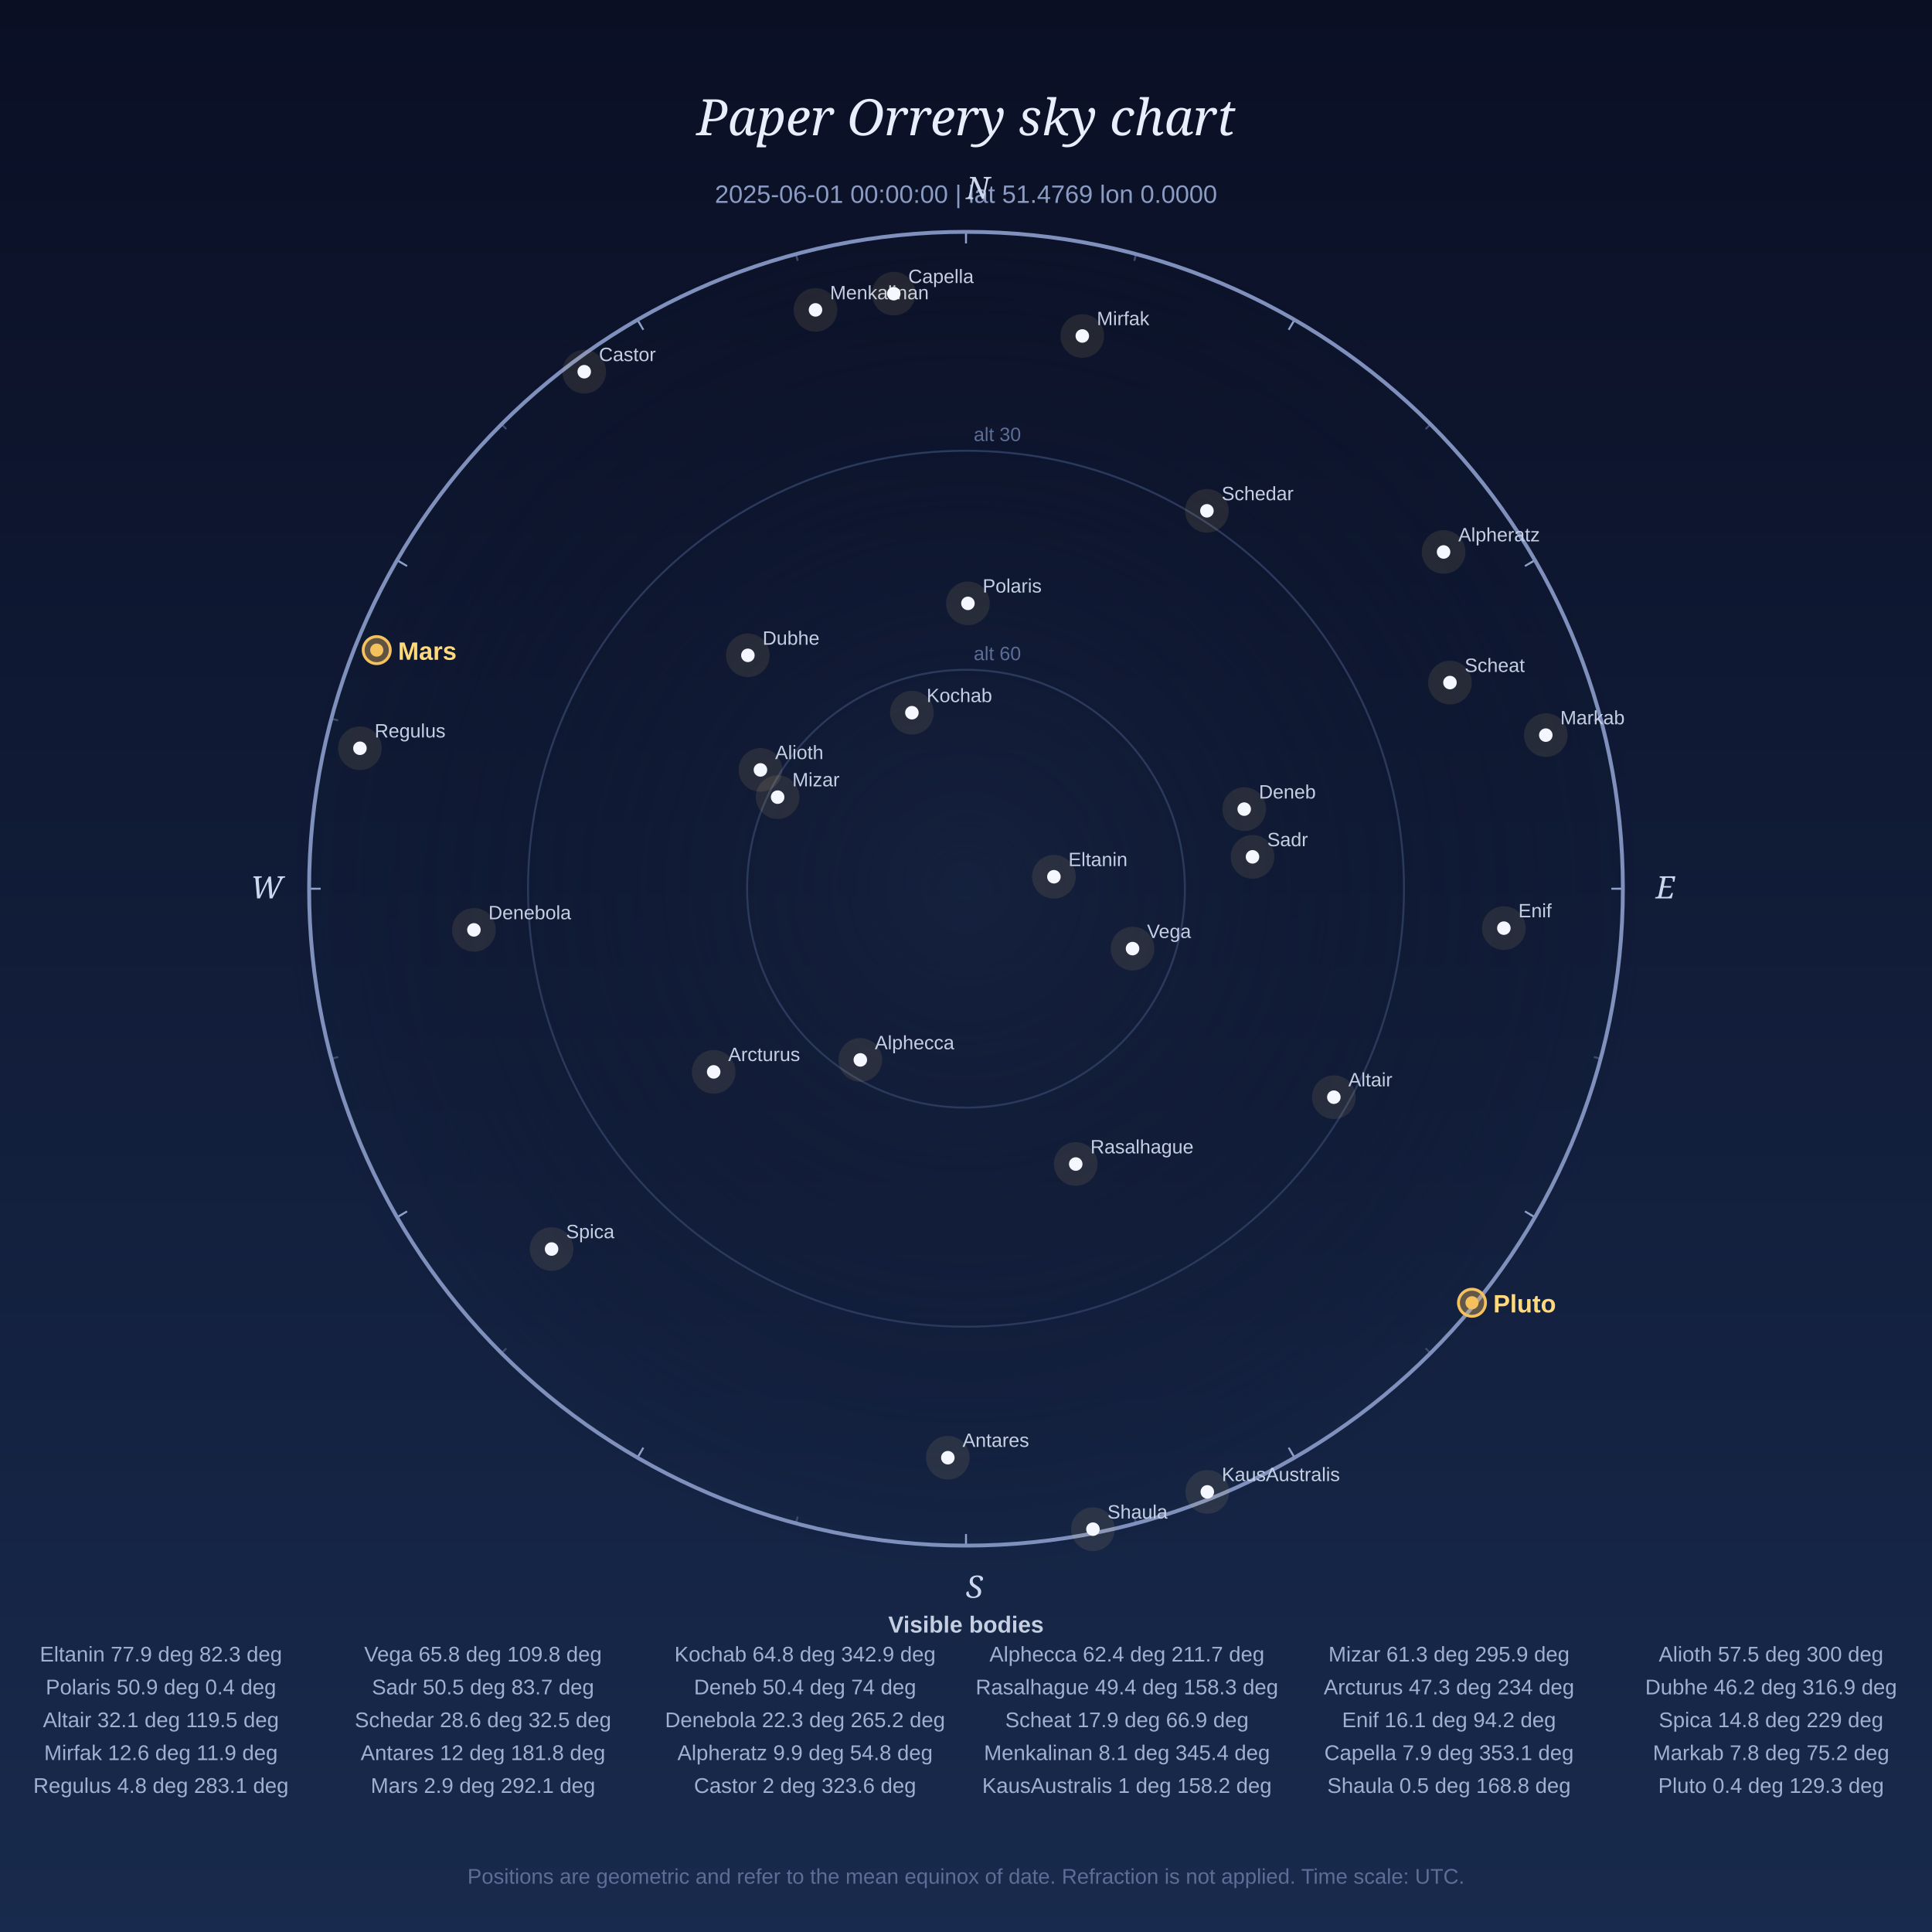
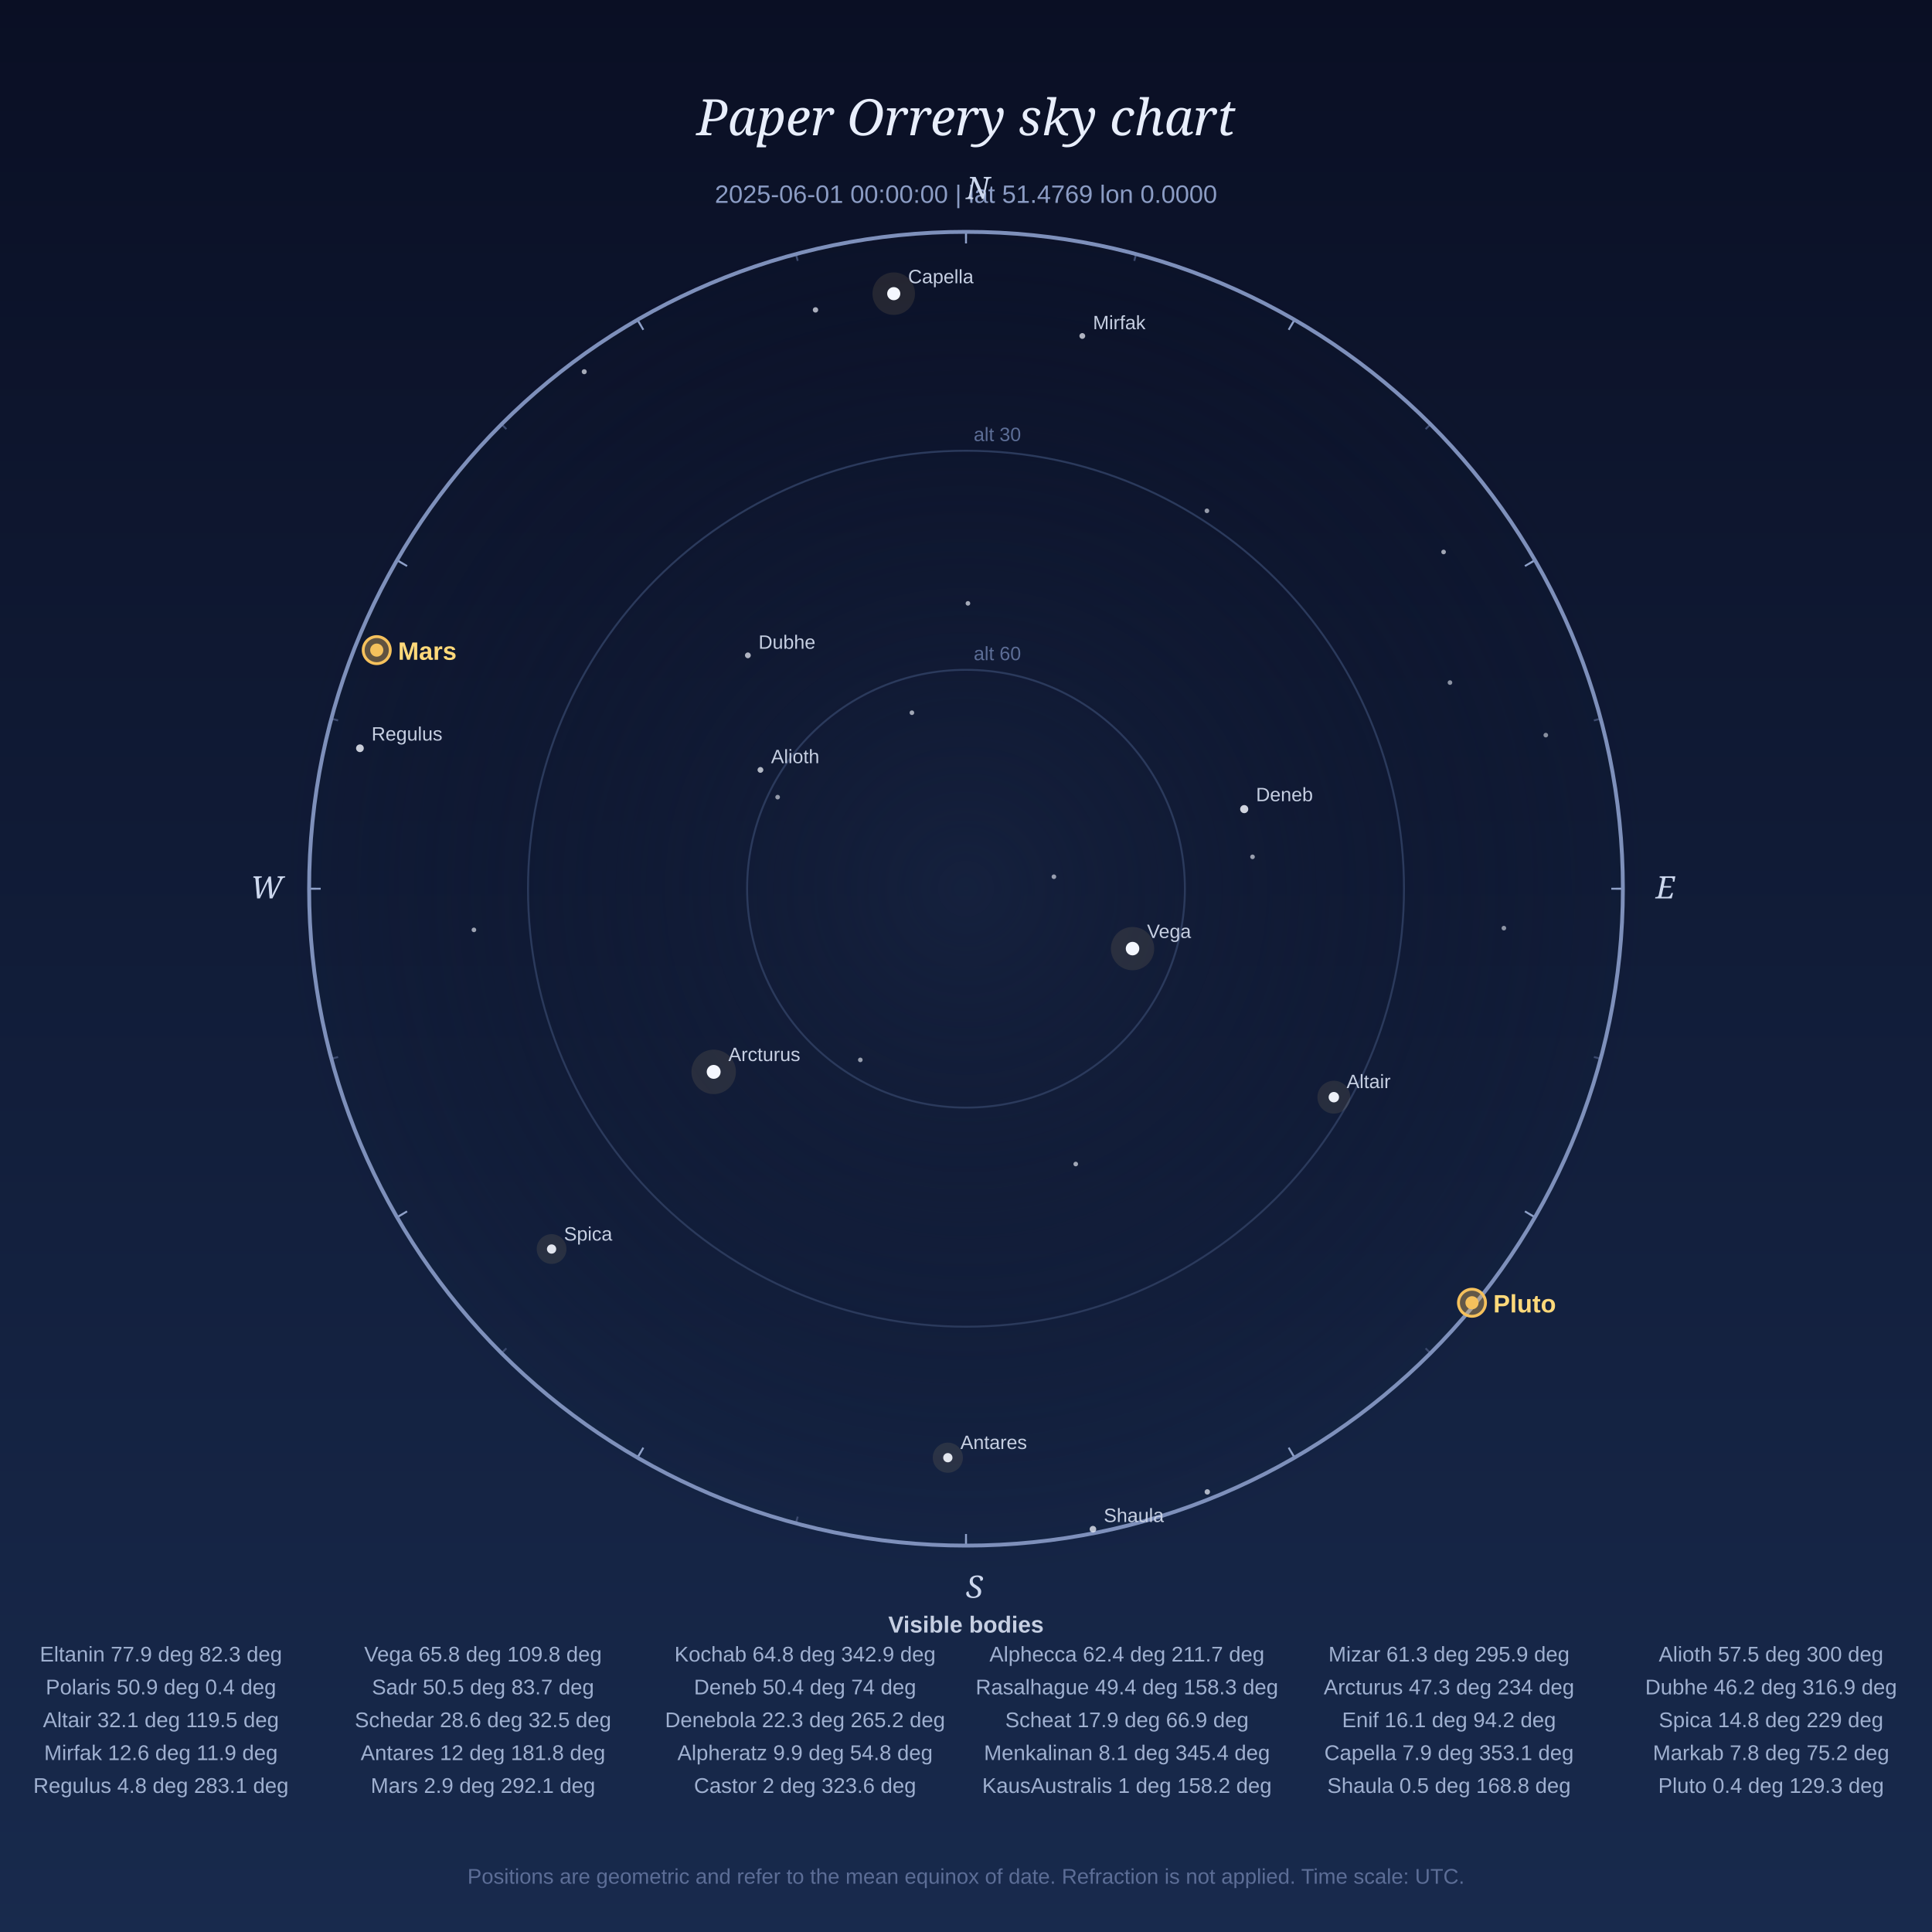
<svg xmlns="http://www.w3.org/2000/svg" viewBox="0 0 1000 1000">
  <defs>
    <linearGradient id="sky" x1="0" y1="0" x2="0" y2="1">
      <stop offset="0" stop-color="#0a0f24" />
      <stop offset="1" stop-color="#182a4d" />
    </linearGradient>
    <radialGradient id="zenith" cx="0.5" cy="0.5" r="0.5">
      <stop offset="0" stop-color="#16223f" stop-opacity="0.8" />
      <stop offset="1" stop-color="#0a0f24" stop-opacity="0" />
    </radialGradient>
  </defs>
  <rect width="1000" height="1000" fill="url(#sky)" />
  <circle cx="500.0" cy="460.0" r="357.0" fill="url(#zenith)" />
  <text x="500.0" y="70.0" text-anchor="middle" font-family="Georgia, serif" font-size="26" font-style="italic" fill="#e8eefb">Paper Orrery sky chart</text>
  <text x="500.0" y="105.0" text-anchor="middle" font-family="Arial, sans-serif" font-size="13" fill="#8b9cc4">2025-06-01 00:00:00  |  lat 51.4769  lon 0.0000</text>
  <line x1="500.0" y1="123.5" x2="500.0" y2="120.0" stroke="#3c4a6e" stroke-width="1" />
  <line x1="587.1" y1="135.0" x2="588.0" y2="131.6" stroke="#3c4a6e" stroke-width="1" />
  <line x1="668.3" y1="168.6" x2="670.0" y2="165.6" stroke="#3c4a6e" stroke-width="1" />
  <line x1="737.9" y1="222.1" x2="740.4" y2="219.6" stroke="#3c4a6e" stroke-width="1" />
  <line x1="791.4" y1="291.8" x2="794.4" y2="290.0" stroke="#3c4a6e" stroke-width="1" />
  <line x1="825.0" y1="372.9" x2="828.4" y2="372.0" stroke="#3c4a6e" stroke-width="1" />
  <line x1="836.5" y1="460.0" x2="840.0" y2="460.0" stroke="#3c4a6e" stroke-width="1" />
  <line x1="825.0" y1="547.1" x2="828.4" y2="548.0" stroke="#3c4a6e" stroke-width="1" />
  <line x1="791.4" y1="628.3" x2="794.4" y2="630.0" stroke="#3c4a6e" stroke-width="1" />
  <line x1="737.9" y1="697.9" x2="740.4" y2="700.4" stroke="#3c4a6e" stroke-width="1" />
  <line x1="668.3" y1="751.4" x2="670.0" y2="754.4" stroke="#3c4a6e" stroke-width="1" />
  <line x1="587.1" y1="785.0" x2="588.0" y2="788.4" stroke="#3c4a6e" stroke-width="1" />
  <line x1="500.0" y1="796.5" x2="500.0" y2="800.0" stroke="#3c4a6e" stroke-width="1" />
  <line x1="412.9" y1="785.0" x2="412.0" y2="788.4" stroke="#3c4a6e" stroke-width="1" />
  <line x1="331.8" y1="751.4" x2="330.0" y2="754.4" stroke="#3c4a6e" stroke-width="1" />
  <line x1="262.1" y1="697.9" x2="259.6" y2="700.4" stroke="#3c4a6e" stroke-width="1" />
  <line x1="208.6" y1="628.3" x2="205.6" y2="630.0" stroke="#3c4a6e" stroke-width="1" />
  <line x1="175.0" y1="547.1" x2="171.6" y2="548.0" stroke="#3c4a6e" stroke-width="1" />
  <line x1="163.5" y1="460.0" x2="160.0" y2="460.0" stroke="#3c4a6e" stroke-width="1" />
  <line x1="175.0" y1="372.9" x2="171.6" y2="372.0" stroke="#3c4a6e" stroke-width="1" />
  <line x1="208.6" y1="291.8" x2="205.6" y2="290.0" stroke="#3c4a6e" stroke-width="1" />
  <line x1="262.1" y1="222.1" x2="259.6" y2="219.6" stroke="#3c4a6e" stroke-width="1" />
  <line x1="331.8" y1="168.6" x2="330.0" y2="165.6" stroke="#3c4a6e" stroke-width="1" />
  <line x1="412.9" y1="135.0" x2="412.0" y2="131.6" stroke="#3c4a6e" stroke-width="1" />
  <line x1="500.0" y1="126.0" x2="500.0" y2="120.0" stroke="#8fa1c9" stroke-width="1" />
  <line x1="667.0" y1="170.7" x2="670.0" y2="165.6" stroke="#8fa1c9" stroke-width="1" />
  <line x1="789.3" y1="293.0" x2="794.4" y2="290.0" stroke="#8fa1c9" stroke-width="1" />
  <line x1="834.0" y1="460.0" x2="840.0" y2="460.0" stroke="#8fa1c9" stroke-width="1" />
  <line x1="789.3" y1="627.0" x2="794.4" y2="630.0" stroke="#8fa1c9" stroke-width="1" />
  <line x1="667.0" y1="749.3" x2="670.0" y2="754.4" stroke="#8fa1c9" stroke-width="1" />
  <line x1="500.0" y1="794.0" x2="500.0" y2="800.0" stroke="#8fa1c9" stroke-width="1" />
  <line x1="333.0" y1="749.3" x2="330.0" y2="754.4" stroke="#8fa1c9" stroke-width="1" />
  <line x1="210.7" y1="627.0" x2="205.6" y2="630.0" stroke="#8fa1c9" stroke-width="1" />
  <line x1="166.0" y1="460.0" x2="160.0" y2="460.0" stroke="#8fa1c9" stroke-width="1" />
  <line x1="210.7" y1="293.0" x2="205.6" y2="290.0" stroke="#8fa1c9" stroke-width="1" />
  <line x1="333.0" y1="170.7" x2="330.0" y2="165.6" stroke="#8fa1c9" stroke-width="1" />
  <circle cx="500.0" cy="460.0" r="113.3" fill="none" stroke="#2b3a5c" stroke-width="1" />
  <text x="504.0" y="341.7" font-family="Arial, sans-serif" font-size="10" fill="#5c6d96">alt 60</text>
  <circle cx="500.0" cy="460.0" r="226.7" fill="none" stroke="#2b3a5c" stroke-width="1" />
  <text x="504.0" y="228.3" font-family="Arial, sans-serif" font-size="10" fill="#5c6d96">alt 30</text>
  <circle cx="500.0" cy="460.0" r="340.0" fill="none" stroke="#7e90bb" stroke-width="2" />
  <text x="500.0" y="103.0" text-anchor="start" font-family="Georgia, serif" font-size="16" font-style="italic" fill="#cdd8ee">N</text>
  <text x="862.0" y="465.0" text-anchor="middle" font-family="Georgia, serif" font-size="16" font-style="italic" fill="#cdd8ee">E</text>
  <text x="500.0" y="827.0" text-anchor="start" font-family="Georgia, serif" font-size="16" font-style="italic" fill="#cdd8ee">S</text>
  <text x="138.0" y="465.0" text-anchor="middle" font-family="Georgia, serif" font-size="16" font-style="italic" fill="#cdd8ee">W</text>
-   <circle cx="545.5" cy="453.8" r="11.3" fill="#ffd97a" fill-opacity="0.10" />
-   <circle cx="545.5" cy="453.8" r="3.5" fill="#f4f7ff" fill-opacity="1.00" />
-   <text x="553.0" y="448.3" font-family="Arial, sans-serif" font-size="10" fill="#c6cfe2">Eltanin</text>
-   <circle cx="586.2" cy="491.0" r="11.3" fill="#ffd97a" fill-opacity="0.10" />
+   <circle cx="545.5" cy="453.8" r="1.2" fill="#f4f7ff" fill-opacity="0.59" />
+   <circle cx="586.2" cy="491.0" r="11.2" fill="#ffd97a" fill-opacity="0.10" />
  <circle cx="586.2" cy="491.0" r="3.5" fill="#f4f7ff" fill-opacity="1.00" />
  <text x="593.7" y="485.5" font-family="Arial, sans-serif" font-size="10" fill="#c6cfe2">Vega</text>
-   <circle cx="472.0" cy="368.9" r="11.3" fill="#ffd97a" fill-opacity="0.10" />
-   <circle cx="472.0" cy="368.9" r="3.5" fill="#f4f7ff" fill-opacity="1.00" />
-   <text x="479.6" y="363.4" font-family="Arial, sans-serif" font-size="10" fill="#c6cfe2">Kochab</text>
-   <circle cx="445.3" cy="548.6" r="11.3" fill="#ffd97a" fill-opacity="0.10" />
-   <circle cx="445.3" cy="548.6" r="3.5" fill="#f4f7ff" fill-opacity="1.00" />
-   <text x="452.8" y="543.1" font-family="Arial, sans-serif" font-size="10" fill="#c6cfe2">Alphecca</text>
-   <circle cx="402.5" cy="412.6" r="11.3" fill="#ffd97a" fill-opacity="0.10" />
-   <circle cx="402.5" cy="412.6" r="3.5" fill="#f4f7ff" fill-opacity="1.00" />
-   <text x="410.1" y="407.0" font-family="Arial, sans-serif" font-size="10" fill="#c6cfe2">Mizar</text>
-   <circle cx="393.6" cy="398.5" r="11.3" fill="#ffd97a" fill-opacity="0.10" />
-   <circle cx="393.6" cy="398.5" r="3.5" fill="#f4f7ff" fill-opacity="1.00" />
-   <text x="401.2" y="392.9" font-family="Arial, sans-serif" font-size="10" fill="#c6cfe2">Alioth</text>
-   <circle cx="501.0" cy="312.3" r="11.3" fill="#ffd97a" fill-opacity="0.10" />
-   <circle cx="501.0" cy="312.3" r="3.5" fill="#f4f7ff" fill-opacity="1.00" />
-   <text x="508.6" y="306.7" font-family="Arial, sans-serif" font-size="10" fill="#c6cfe2">Polaris</text>
-   <circle cx="648.3" cy="443.5" r="11.3" fill="#ffd97a" fill-opacity="0.10" />
-   <circle cx="648.3" cy="443.5" r="3.5" fill="#f4f7ff" fill-opacity="1.00" />
-   <text x="655.9" y="438.0" font-family="Arial, sans-serif" font-size="10" fill="#c6cfe2">Sadr</text>
-   <circle cx="644.0" cy="418.8" r="11.3" fill="#ffd97a" fill-opacity="0.10" />
-   <circle cx="644.0" cy="418.8" r="3.5" fill="#f4f7ff" fill-opacity="1.00" />
-   <text x="651.6" y="413.3" font-family="Arial, sans-serif" font-size="10" fill="#c6cfe2">Deneb</text>
-   <circle cx="556.8" cy="602.5" r="11.3" fill="#ffd97a" fill-opacity="0.10" />
-   <circle cx="556.8" cy="602.5" r="3.5" fill="#f4f7ff" fill-opacity="1.00" />
-   <text x="564.4" y="597.0" font-family="Arial, sans-serif" font-size="10" fill="#c6cfe2">Rasalhague</text>
-   <circle cx="369.4" cy="554.8" r="11.3" fill="#ffd97a" fill-opacity="0.10" />
-   <circle cx="369.4" cy="554.8" r="3.5" fill="#f4f7ff" fill-opacity="1.00" />
-   <text x="376.9" y="549.2" font-family="Arial, sans-serif" font-size="10" fill="#c6cfe2">Arcturus</text>
-   <circle cx="387.1" cy="339.2" r="11.3" fill="#ffd97a" fill-opacity="0.10" />
-   <circle cx="387.1" cy="339.2" r="3.5" fill="#f4f7ff" fill-opacity="1.00" />
-   <text x="394.7" y="333.7" font-family="Arial, sans-serif" font-size="10" fill="#c6cfe2">Dubhe</text>
-   <circle cx="690.4" cy="567.9" r="11.3" fill="#ffd97a" fill-opacity="0.10" />
-   <circle cx="690.4" cy="567.9" r="3.5" fill="#f4f7ff" fill-opacity="1.00" />
-   <text x="697.9" y="562.3" font-family="Arial, sans-serif" font-size="10" fill="#c6cfe2">Altair</text>
-   <circle cx="624.7" cy="264.4" r="11.3" fill="#ffd97a" fill-opacity="0.10" />
-   <circle cx="624.7" cy="264.4" r="3.5" fill="#f4f7ff" fill-opacity="1.00" />
-   <text x="632.3" y="258.9" font-family="Arial, sans-serif" font-size="10" fill="#c6cfe2">Schedar</text>
-   <circle cx="245.3" cy="481.3" r="11.3" fill="#ffd97a" fill-opacity="0.10" />
-   <circle cx="245.3" cy="481.3" r="3.5" fill="#f4f7ff" fill-opacity="1.00" />
-   <text x="252.8" y="475.8" font-family="Arial, sans-serif" font-size="10" fill="#c6cfe2">Denebola</text>
-   <circle cx="750.5" cy="353.3" r="11.3" fill="#ffd97a" fill-opacity="0.10" />
-   <circle cx="750.5" cy="353.3" r="3.5" fill="#f4f7ff" fill-opacity="1.00" />
-   <text x="758.1" y="347.8" font-family="Arial, sans-serif" font-size="10" fill="#c6cfe2">Scheat</text>
-   <circle cx="778.4" cy="480.4" r="11.3" fill="#ffd97a" fill-opacity="0.10" />
-   <circle cx="778.4" cy="480.4" r="3.5" fill="#f4f7ff" fill-opacity="1.00" />
-   <text x="785.9" y="474.8" font-family="Arial, sans-serif" font-size="10" fill="#c6cfe2">Enif</text>
-   <circle cx="285.5" cy="646.5" r="11.3" fill="#ffd97a" fill-opacity="0.10" />
-   <circle cx="285.5" cy="646.5" r="3.5" fill="#f4f7ff" fill-opacity="1.00" />
-   <text x="293.0" y="640.9" font-family="Arial, sans-serif" font-size="10" fill="#c6cfe2">Spica</text>
-   <circle cx="560.2" cy="173.9" r="11.3" fill="#ffd97a" fill-opacity="0.10" />
-   <circle cx="560.2" cy="173.9" r="3.5" fill="#f4f7ff" fill-opacity="1.00" />
-   <text x="567.7" y="168.3" font-family="Arial, sans-serif" font-size="10" fill="#c6cfe2">Mirfak</text>
-   <circle cx="490.6" cy="754.5" r="11.3" fill="#ffd97a" fill-opacity="0.10" />
-   <circle cx="490.6" cy="754.5" r="3.5" fill="#f4f7ff" fill-opacity="1.00" />
-   <text x="498.2" y="748.9" font-family="Arial, sans-serif" font-size="10" fill="#c6cfe2">Antares</text>
-   <circle cx="747.2" cy="285.7" r="11.3" fill="#ffd97a" fill-opacity="0.10" />
-   <circle cx="747.2" cy="285.7" r="3.5" fill="#f4f7ff" fill-opacity="1.00" />
-   <text x="754.8" y="280.2" font-family="Arial, sans-serif" font-size="10" fill="#c6cfe2">Alpheratz</text>
-   <circle cx="422.1" cy="160.4" r="11.3" fill="#ffd97a" fill-opacity="0.10" />
-   <circle cx="422.1" cy="160.4" r="3.5" fill="#f4f7ff" fill-opacity="1.00" />
-   <text x="429.6" y="154.9" font-family="Arial, sans-serif" font-size="10" fill="#c6cfe2">Menkalinan</text>
-   <circle cx="462.6" cy="152.0" r="11.3" fill="#ffd97a" fill-opacity="0.10" />
-   <circle cx="462.6" cy="152.0" r="3.5" fill="#f4f7ff" fill-opacity="1.00" />
-   <text x="470.1" y="146.5" font-family="Arial, sans-serif" font-size="10" fill="#c6cfe2">Capella</text>
-   <circle cx="800.1" cy="380.5" r="11.3" fill="#ffd97a" fill-opacity="0.10" />
-   <circle cx="800.1" cy="380.5" r="3.5" fill="#f4f7ff" fill-opacity="1.00" />
-   <text x="807.6" y="374.9" font-family="Arial, sans-serif" font-size="10" fill="#c6cfe2">Markab</text>
-   <circle cx="186.3" cy="387.3" r="11.3" fill="#ffd97a" fill-opacity="0.10" />
-   <circle cx="186.3" cy="387.3" r="3.5" fill="#f4f7ff" fill-opacity="1.00" />
-   <text x="193.9" y="381.7" font-family="Arial, sans-serif" font-size="10" fill="#c6cfe2">Regulus</text>
+   <circle cx="472.0" cy="368.9" r="1.2" fill="#f4f7ff" fill-opacity="0.63" />
+   <circle cx="445.3" cy="548.6" r="1.2" fill="#f4f7ff" fill-opacity="0.59" />
+   <circle cx="402.5" cy="412.6" r="1.2" fill="#f4f7ff" fill-opacity="0.58" />
+   <circle cx="393.6" cy="398.5" r="1.5" fill="#f4f7ff" fill-opacity="0.71" />
+   <text x="399.1" y="395.0" font-family="Arial, sans-serif" font-size="10" fill="#c6cfe2">Alioth</text>
+   <circle cx="501.0" cy="312.3" r="1.2" fill="#f4f7ff" fill-opacity="0.65" />
+   <circle cx="648.3" cy="443.5" r="1.2" fill="#f4f7ff" fill-opacity="0.60" />
+   <circle cx="644.0" cy="418.8" r="2.1" fill="#f4f7ff" fill-opacity="0.84" />
+   <text x="650.1" y="414.7" font-family="Arial, sans-serif" font-size="10" fill="#c6cfe2">Deneb</text>
+   <circle cx="556.8" cy="602.5" r="1.2" fill="#f4f7ff" fill-opacity="0.63" />
+   <circle cx="369.4" cy="554.8" r="11.5" fill="#ffd97a" fill-opacity="0.10" />
+   <circle cx="369.4" cy="554.8" r="3.6" fill="#f4f7ff" fill-opacity="1.00" />
+   <text x="377.0" y="549.2" font-family="Arial, sans-serif" font-size="10" fill="#c6cfe2">Arcturus</text>
+   <circle cx="387.1" cy="339.2" r="1.5" fill="#f4f7ff" fill-opacity="0.70" />
+   <text x="392.6" y="335.8" font-family="Arial, sans-serif" font-size="10" fill="#c6cfe2">Dubhe</text>
+   <circle cx="690.4" cy="567.9" r="8.5" fill="#ffd97a" fill-opacity="0.10" />
+   <circle cx="690.4" cy="567.9" r="2.7" fill="#f4f7ff" fill-opacity="0.96" />
+   <text x="697.0" y="563.2" font-family="Arial, sans-serif" font-size="10" fill="#c6cfe2">Altair</text>
+   <circle cx="624.7" cy="264.4" r="1.2" fill="#f4f7ff" fill-opacity="0.59" />
+   <circle cx="245.3" cy="481.3" r="1.2" fill="#f4f7ff" fill-opacity="0.62" />
+   <circle cx="750.5" cy="353.3" r="1.2" fill="#f4f7ff" fill-opacity="0.55" />
+   <circle cx="778.4" cy="480.4" r="1.2" fill="#f4f7ff" fill-opacity="0.55" />
+   <circle cx="285.5" cy="646.5" r="7.7" fill="#ffd97a" fill-opacity="0.10" />
+   <circle cx="285.5" cy="646.5" r="2.4" fill="#f4f7ff" fill-opacity="0.91" />
+   <text x="291.9" y="642.1" font-family="Arial, sans-serif" font-size="10" fill="#c6cfe2">Spica</text>
+   <circle cx="560.2" cy="173.9" r="1.5" fill="#f4f7ff" fill-opacity="0.70" />
+   <text x="565.7" y="170.4" font-family="Arial, sans-serif" font-size="10" fill="#c6cfe2">Mirfak</text>
+   <circle cx="490.6" cy="754.5" r="7.8" fill="#ffd97a" fill-opacity="0.10" />
+   <circle cx="490.6" cy="754.5" r="2.4" fill="#f4f7ff" fill-opacity="0.91" />
+   <text x="497.1" y="750.0" font-family="Arial, sans-serif" font-size="10" fill="#c6cfe2">Antares</text>
+   <circle cx="747.2" cy="285.7" r="1.2" fill="#f4f7ff" fill-opacity="0.64" />
+   <circle cx="422.1" cy="160.4" r="1.4" fill="#f4f7ff" fill-opacity="0.68" />
+   <circle cx="462.6" cy="152.0" r="11.0" fill="#ffd97a" fill-opacity="0.10" />
+   <circle cx="462.6" cy="152.0" r="3.4" fill="#f4f7ff" fill-opacity="1.00" />
+   <text x="470.0" y="146.6" font-family="Arial, sans-serif" font-size="10" fill="#c6cfe2">Capella</text>
+   <circle cx="800.1" cy="380.5" r="1.2" fill="#f4f7ff" fill-opacity="0.53" />
+   <circle cx="186.3" cy="387.3" r="2.0" fill="#f4f7ff" fill-opacity="0.81" />
+   <text x="192.3" y="383.3" font-family="Arial, sans-serif" font-size="10" fill="#c6cfe2">Regulus</text>
  <g>
    <circle cx="195.0" cy="336.5" r="7" fill="none" stroke="#f5c15c" stroke-width="1.5" />
    <circle cx="195.0" cy="336.5" r="7" fill="#f5c15c" fill-opacity="0.35" />
    <circle cx="195.0" cy="336.5" r="3.4" fill="#f5c15c" />
    <text x="206.0" y="341.5" font-family="Arial, sans-serif" font-size="13" font-weight="bold" fill="#ffd97a">Mars</text>
  </g>
-   <circle cx="302.4" cy="192.4" r="11.3" fill="#ffd97a" fill-opacity="0.10" />
-   <circle cx="302.4" cy="192.4" r="3.5" fill="#f4f7ff" fill-opacity="1.00" />
-   <text x="310.0" y="186.9" font-family="Arial, sans-serif" font-size="10" fill="#c6cfe2">Castor</text>
-   <circle cx="624.9" cy="772.2" r="11.3" fill="#ffd97a" fill-opacity="0.10" />
-   <circle cx="624.9" cy="772.2" r="3.5" fill="#f4f7ff" fill-opacity="1.00" />
-   <text x="632.4" y="766.6" font-family="Arial, sans-serif" font-size="10" fill="#c6cfe2">KausAustralis</text>
-   <circle cx="565.7" cy="791.5" r="11.3" fill="#ffd97a" fill-opacity="0.10" />
-   <circle cx="565.7" cy="791.5" r="3.5" fill="#f4f7ff" fill-opacity="1.00" />
-   <text x="573.2" y="786.0" font-family="Arial, sans-serif" font-size="10" fill="#c6cfe2">Shaula</text>
+   <circle cx="302.4" cy="192.4" r="1.3" fill="#f4f7ff" fill-opacity="0.66" />
+   <circle cx="624.9" cy="772.2" r="1.4" fill="#f4f7ff" fill-opacity="0.69" />
+   <circle cx="565.7" cy="791.5" r="1.7" fill="#f4f7ff" fill-opacity="0.74" />
+   <text x="571.3" y="787.8" font-family="Arial, sans-serif" font-size="10" fill="#c6cfe2">Shaula</text>
  <g>
    <circle cx="761.9" cy="674.3" r="7" fill="none" stroke="#f5c15c" stroke-width="1.5" />
    <circle cx="761.9" cy="674.3" r="7" fill="#f5c15c" fill-opacity="0.35" />
    <circle cx="761.9" cy="674.3" r="3.4" fill="#f5c15c" />
    <text x="772.9" y="679.3" font-family="Arial, sans-serif" font-size="13" font-weight="bold" fill="#ffd97a">Pluto</text>
  </g>
  <text x="500.0" y="975.0" text-anchor="middle" font-family="Arial, sans-serif" font-size="11" fill="#5c6d96">Positions are geometric and refer to the mean equinox of date. Refraction is not applied. Time scale: UTC.</text>
  <text x="500.0" y="845.0" text-anchor="middle" font-family="Arial, sans-serif" font-size="12" font-weight="bold" fill="#c6cfe2">Visible bodies</text>
  <text x="83.3" y="860.0" text-anchor="middle" font-family="Arial, sans-serif" font-size="11" fill="#9fb0d0">Eltanin  77.9 deg  82.3 deg</text>
  <text x="250.0" y="860.0" text-anchor="middle" font-family="Arial, sans-serif" font-size="11" fill="#9fb0d0">Vega  65.8 deg  109.8 deg</text>
  <text x="416.7" y="860.0" text-anchor="middle" font-family="Arial, sans-serif" font-size="11" fill="#9fb0d0">Kochab  64.8 deg  342.9 deg</text>
  <text x="583.3" y="860.0" text-anchor="middle" font-family="Arial, sans-serif" font-size="11" fill="#9fb0d0">Alphecca  62.4 deg  211.7 deg</text>
  <text x="750.0" y="860.0" text-anchor="middle" font-family="Arial, sans-serif" font-size="11" fill="#9fb0d0">Mizar  61.3 deg  295.9 deg</text>
  <text x="916.7" y="860.0" text-anchor="middle" font-family="Arial, sans-serif" font-size="11" fill="#9fb0d0">Alioth  57.5 deg  300 deg</text>
  <text x="83.3" y="877.0" text-anchor="middle" font-family="Arial, sans-serif" font-size="11" fill="#9fb0d0">Polaris  50.9 deg  0.4 deg</text>
  <text x="250.0" y="877.0" text-anchor="middle" font-family="Arial, sans-serif" font-size="11" fill="#9fb0d0">Sadr  50.5 deg  83.7 deg</text>
  <text x="416.7" y="877.0" text-anchor="middle" font-family="Arial, sans-serif" font-size="11" fill="#9fb0d0">Deneb  50.4 deg  74 deg</text>
  <text x="583.3" y="877.0" text-anchor="middle" font-family="Arial, sans-serif" font-size="11" fill="#9fb0d0">Rasalhague  49.4 deg  158.3 deg</text>
  <text x="750.0" y="877.0" text-anchor="middle" font-family="Arial, sans-serif" font-size="11" fill="#9fb0d0">Arcturus  47.3 deg  234 deg</text>
  <text x="916.7" y="877.0" text-anchor="middle" font-family="Arial, sans-serif" font-size="11" fill="#9fb0d0">Dubhe  46.2 deg  316.9 deg</text>
  <text x="83.3" y="894.0" text-anchor="middle" font-family="Arial, sans-serif" font-size="11" fill="#9fb0d0">Altair  32.1 deg  119.5 deg</text>
  <text x="250.0" y="894.0" text-anchor="middle" font-family="Arial, sans-serif" font-size="11" fill="#9fb0d0">Schedar  28.6 deg  32.5 deg</text>
  <text x="416.7" y="894.0" text-anchor="middle" font-family="Arial, sans-serif" font-size="11" fill="#9fb0d0">Denebola  22.3 deg  265.2 deg</text>
  <text x="583.3" y="894.0" text-anchor="middle" font-family="Arial, sans-serif" font-size="11" fill="#9fb0d0">Scheat  17.9 deg  66.9 deg</text>
  <text x="750.0" y="894.0" text-anchor="middle" font-family="Arial, sans-serif" font-size="11" fill="#9fb0d0">Enif  16.1 deg  94.2 deg</text>
  <text x="916.7" y="894.0" text-anchor="middle" font-family="Arial, sans-serif" font-size="11" fill="#9fb0d0">Spica  14.8 deg  229 deg</text>
  <text x="83.3" y="911.0" text-anchor="middle" font-family="Arial, sans-serif" font-size="11" fill="#9fb0d0">Mirfak  12.6 deg  11.9 deg</text>
  <text x="250.0" y="911.0" text-anchor="middle" font-family="Arial, sans-serif" font-size="11" fill="#9fb0d0">Antares  12 deg  181.8 deg</text>
  <text x="416.7" y="911.0" text-anchor="middle" font-family="Arial, sans-serif" font-size="11" fill="#9fb0d0">Alpheratz  9.9 deg  54.8 deg</text>
  <text x="583.3" y="911.0" text-anchor="middle" font-family="Arial, sans-serif" font-size="11" fill="#9fb0d0">Menkalinan  8.1 deg  345.4 deg</text>
  <text x="750.0" y="911.0" text-anchor="middle" font-family="Arial, sans-serif" font-size="11" fill="#9fb0d0">Capella  7.9 deg  353.1 deg</text>
  <text x="916.7" y="911.0" text-anchor="middle" font-family="Arial, sans-serif" font-size="11" fill="#9fb0d0">Markab  7.8 deg  75.2 deg</text>
  <text x="83.3" y="928.0" text-anchor="middle" font-family="Arial, sans-serif" font-size="11" fill="#9fb0d0">Regulus  4.8 deg  283.1 deg</text>
  <text x="250.0" y="928.0" text-anchor="middle" font-family="Arial, sans-serif" font-size="11" fill="#9fb0d0">Mars  2.9 deg  292.1 deg</text>
  <text x="416.7" y="928.0" text-anchor="middle" font-family="Arial, sans-serif" font-size="11" fill="#9fb0d0">Castor  2 deg  323.6 deg</text>
  <text x="583.3" y="928.0" text-anchor="middle" font-family="Arial, sans-serif" font-size="11" fill="#9fb0d0">KausAustralis  1 deg  158.2 deg</text>
  <text x="750.0" y="928.0" text-anchor="middle" font-family="Arial, sans-serif" font-size="11" fill="#9fb0d0">Shaula  0.5 deg  168.8 deg</text>
  <text x="916.7" y="928.0" text-anchor="middle" font-family="Arial, sans-serif" font-size="11" fill="#9fb0d0">Pluto  0.4 deg  129.3 deg</text>
</svg>
